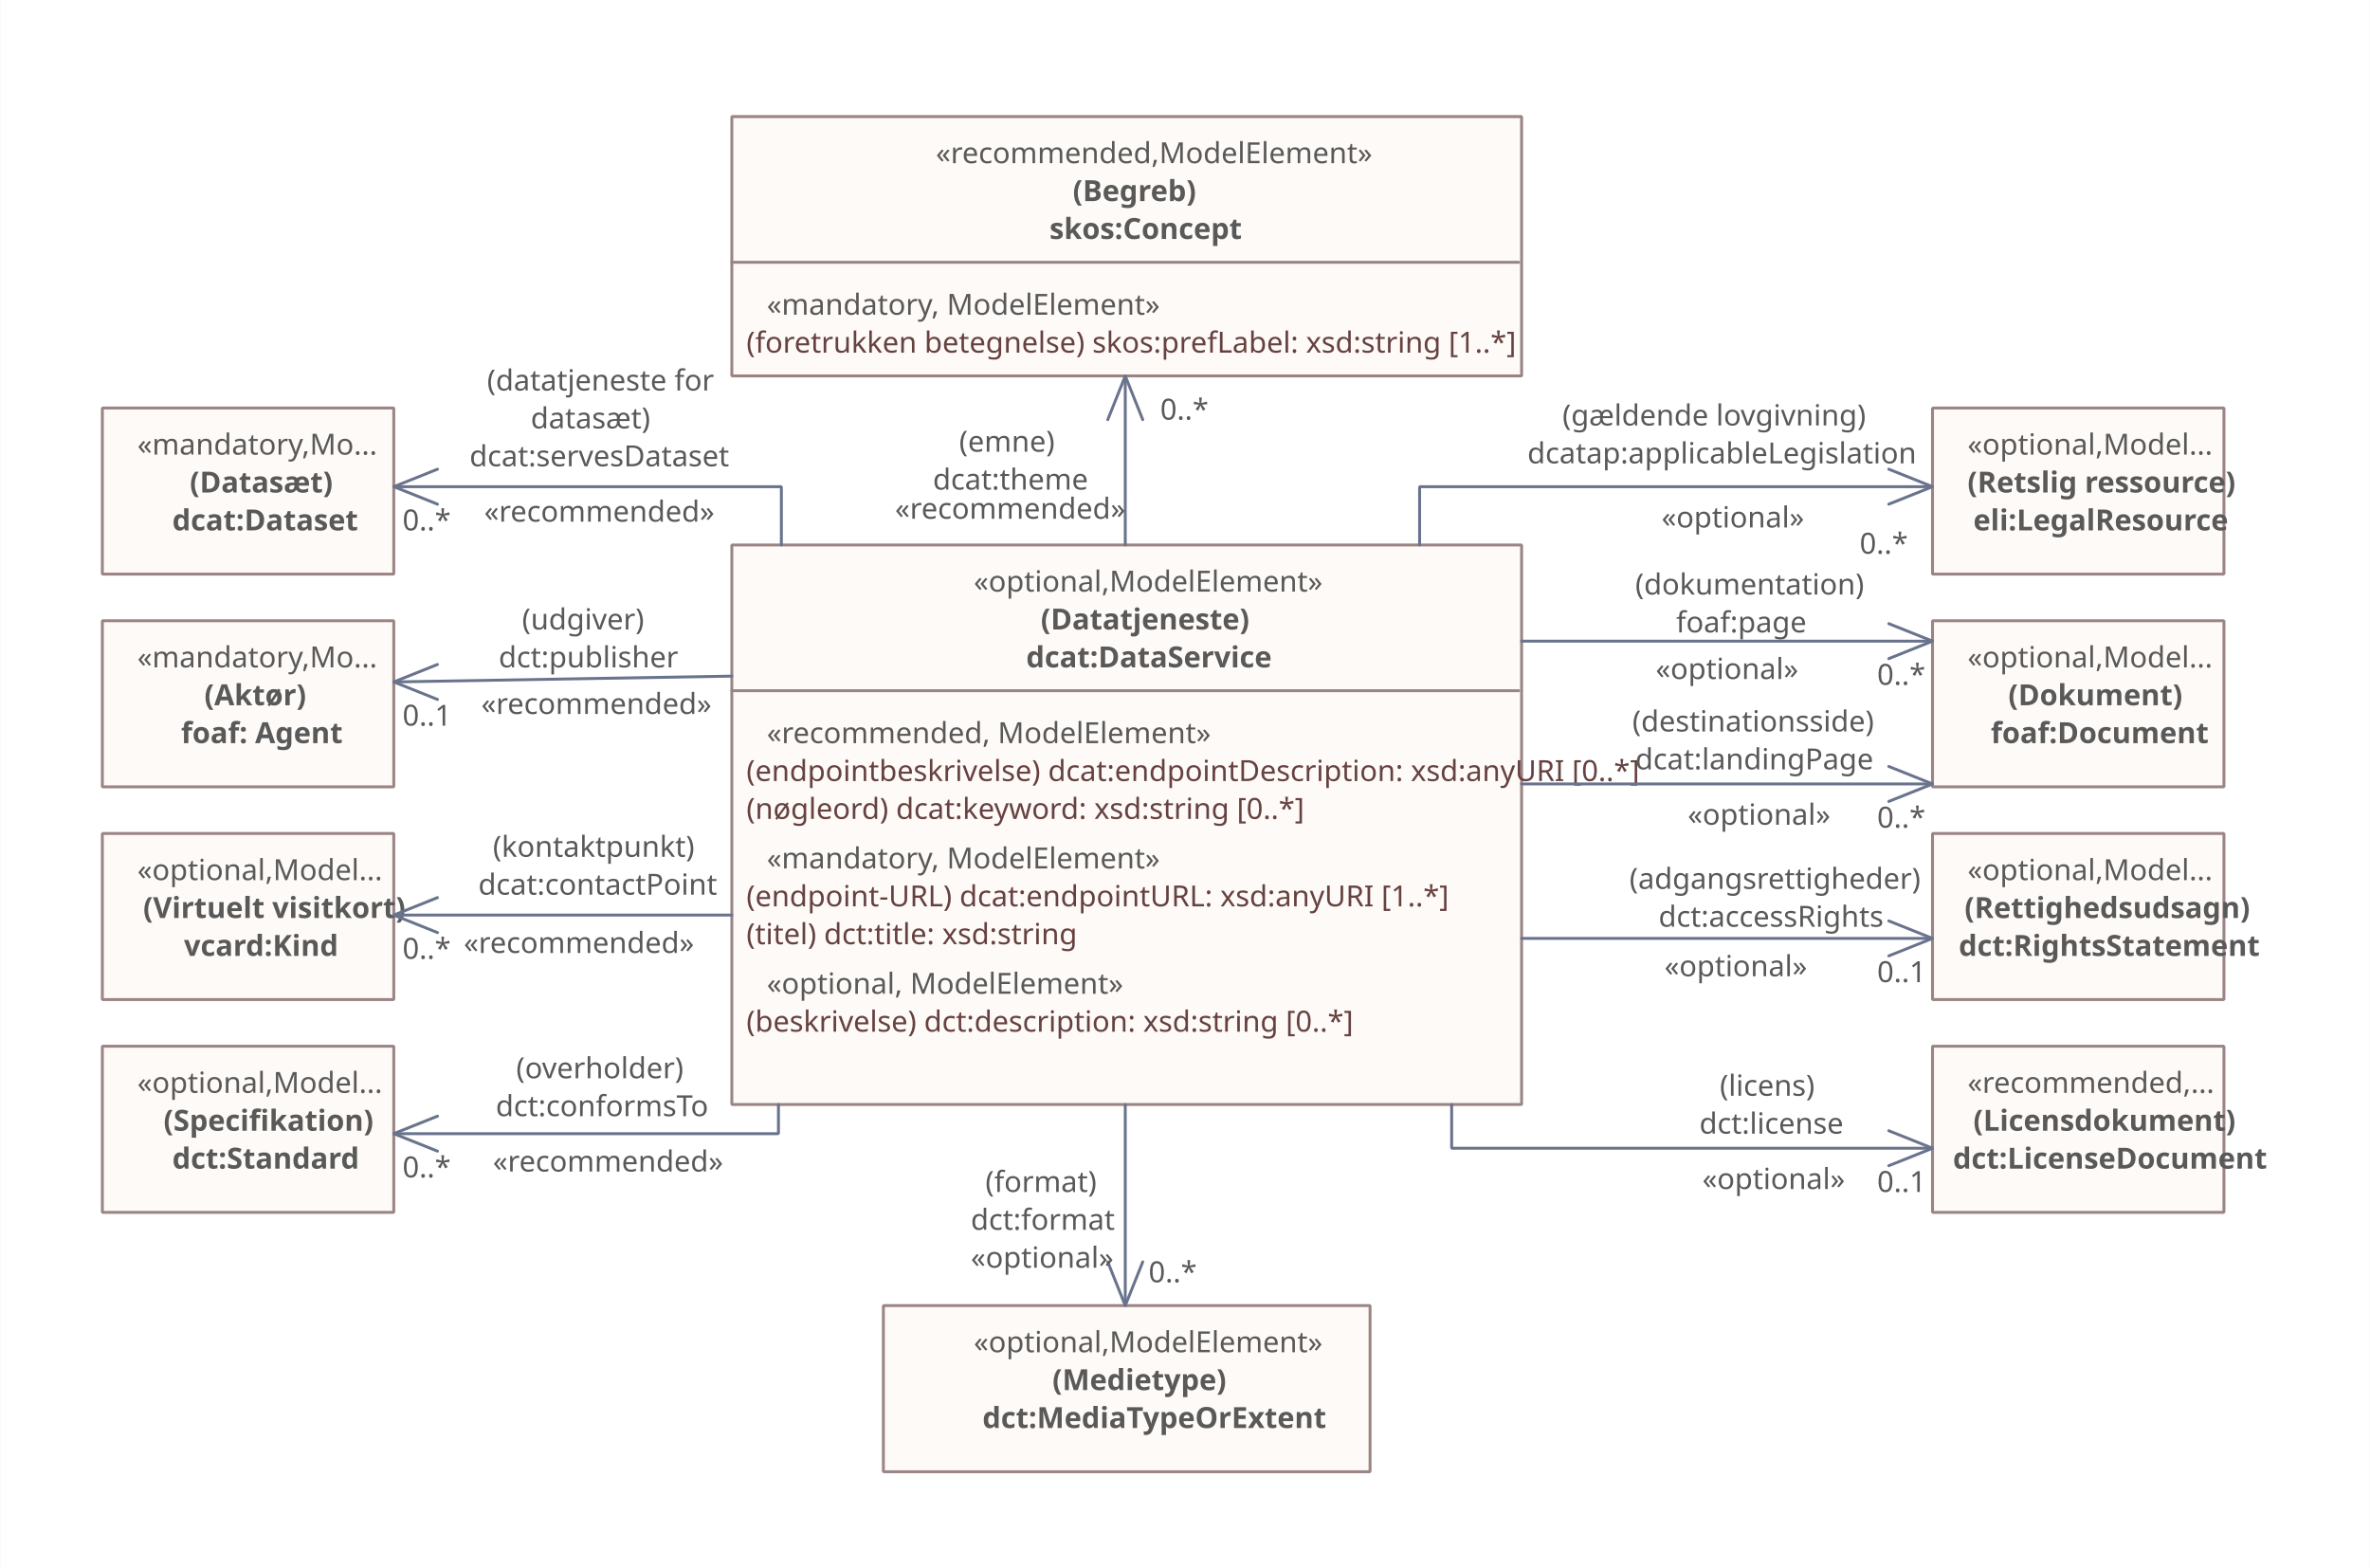
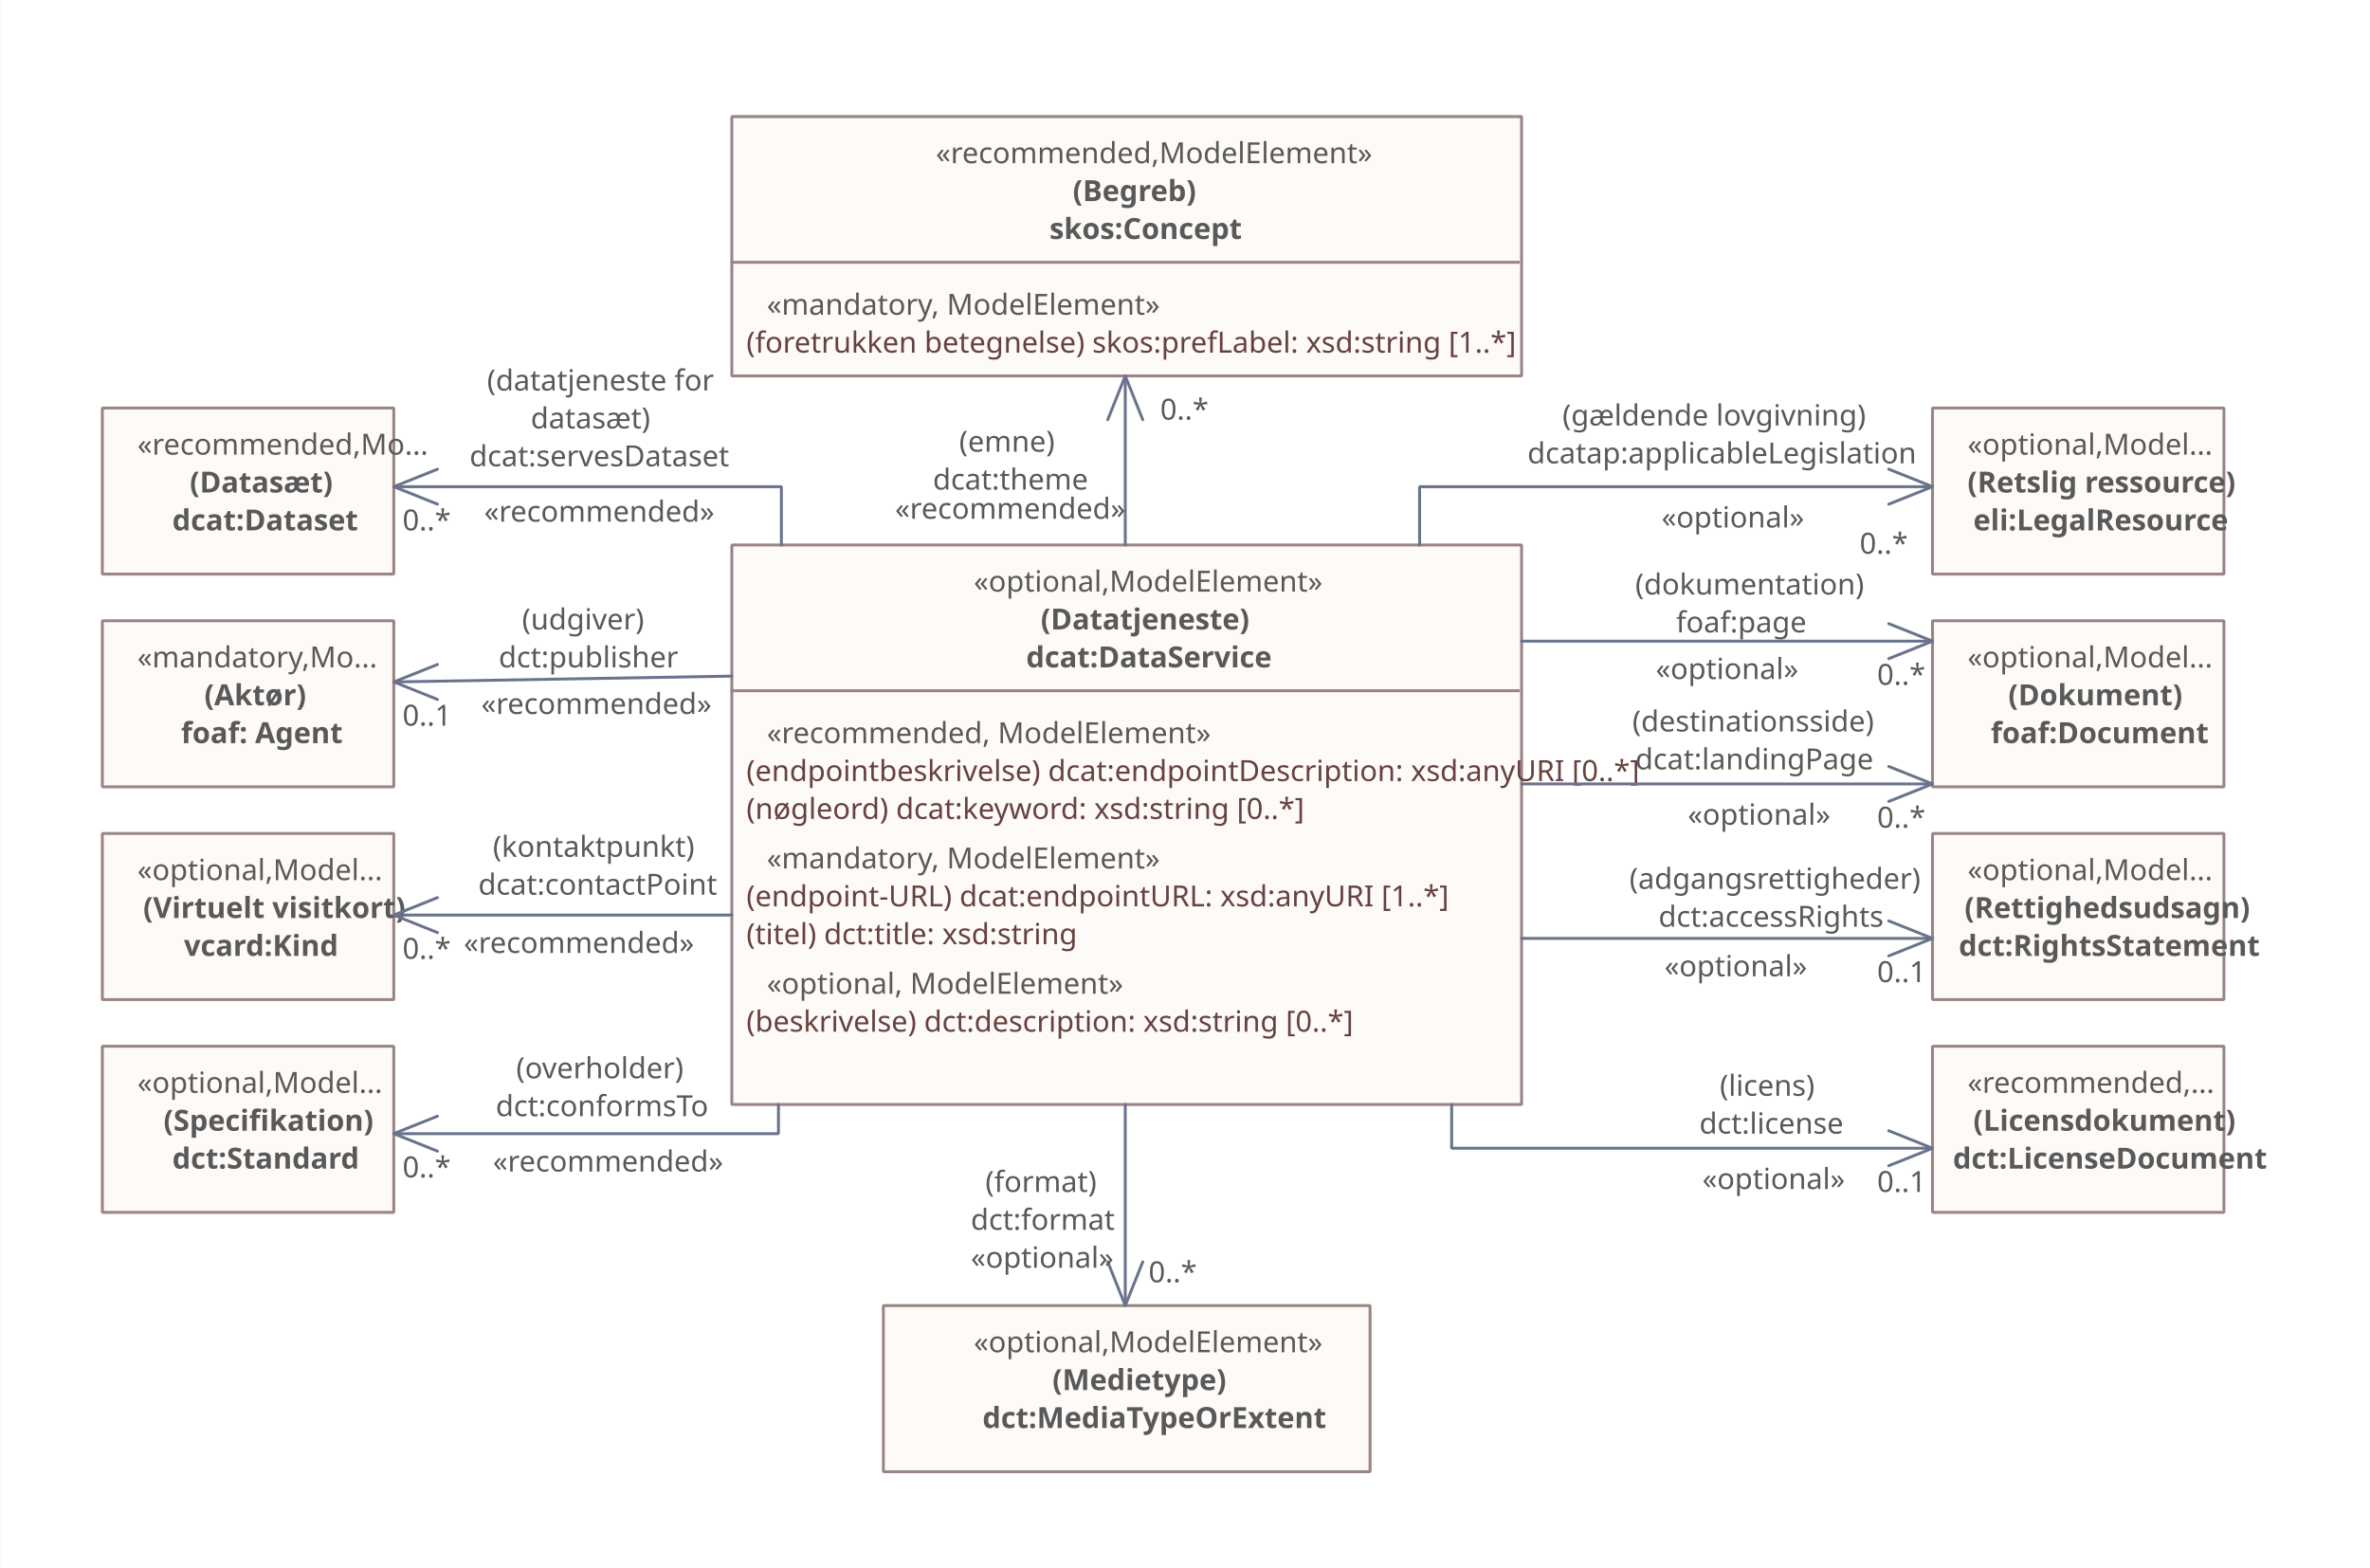
<svg xmlns="http://www.w3.org/2000/svg" width="21.51cm" height="14.23cm" viewBox="0 0 813 538">
  <g style="fill:#FFFFFF;fill-opacity:1.00;">
    <rect x="0" y="0" width="813" height="538" shape-rendering="auto" />
  </g>
  <g style="stroke-width:1;stroke-linecap:round;stroke-linejoin:bevel; fill:#FDFAF7;fill-opacity:1.00; stroke:#9A8484; stroke-opacity:1.00">
    <rect x="663" y="359" width="100" height="57" rx="0.00" shape-rendering="auto" />
  </g>
  <g style="stroke-width:1;stroke-linecap:round;stroke-linejoin:bevel; fill:#595959;fill-opacity:1.00; stroke:#000000; stroke-opacity:0.00">
    <text x="675.00" y="375.00" textLength="75" style="font-family:Calibri; font-weight:0; font-style:normal; font-size:10px; fill:#595959;fill-opacity:1.00; stroke:#000000; stroke-opacity:0.00 stroke-width:0; white-space: pre;" xml:space="preserve" transform="rotate(-0.00 675.00 375.00)">«recommended,...</text>
    <text x="677.00" y="388.00" textLength="71" style="font-family:Calibri; font-weight:700; font-style:normal; font-size:10px; fill:#595959;fill-opacity:1.00; stroke:#000000; stroke-opacity:0.00 stroke-width:0; white-space: pre;" xml:space="preserve" transform="rotate(-0.00 677.00 388.00)">(Licensdokument)</text>
    <text x="670.00" y="401.00" textLength="85" style="font-family:Calibri; font-weight:700; font-style:normal; font-size:10px; fill:#595959;fill-opacity:1.00; stroke:#000000; stroke-opacity:0.00 stroke-width:0; white-space: pre;" xml:space="preserve" transform="rotate(-0.00 670.00 401.00)">dct:LicenseDocument</text>
  </g>
  <g style="stroke-width:1;stroke-linecap:round;stroke-linejoin:bevel; fill:#FDFAF7;fill-opacity:1.00; stroke:#9A8484; stroke-opacity:1.00">
    <rect x="663" y="286" width="100" height="57" rx="0.00" shape-rendering="auto" />
  </g>
  <g style="stroke-width:1;stroke-linecap:round;stroke-linejoin:bevel; fill:#595959;fill-opacity:1.00; stroke:#000000; stroke-opacity:0.00">
    <text x="675.00" y="302.00" textLength="75" style="font-family:Calibri; font-weight:0; font-style:normal; font-size:10px; fill:#595959;fill-opacity:1.00; stroke:#000000; stroke-opacity:0.00 stroke-width:0; white-space: pre;" xml:space="preserve" transform="rotate(-0.00 675.00 302.00)">«optional,Model...</text>
    <text x="674.00" y="315.00" textLength="78" style="font-family:Calibri; font-weight:700; font-style:normal; font-size:10px; fill:#595959;fill-opacity:1.00; stroke:#000000; stroke-opacity:0.00 stroke-width:0; white-space: pre;" xml:space="preserve" transform="rotate(-0.00 674.00 315.00)">(Rettighedsudsagn)</text>
    <text x="672.00" y="328.00" textLength="82" style="font-family:Calibri; font-weight:700; font-style:normal; font-size:10px; fill:#595959;fill-opacity:1.00; stroke:#000000; stroke-opacity:0.00 stroke-width:0; white-space: pre;" xml:space="preserve" transform="rotate(-0.00 672.00 328.00)">dct:RightsStatement</text>
  </g>
  <g style="stroke-width:1;stroke-linecap:round;stroke-linejoin:bevel; fill:#FDFAF7;fill-opacity:1.00; stroke:#9A8484; stroke-opacity:1.00">
    <rect x="35" y="213" width="100" height="57" rx="0.00" shape-rendering="auto" />
  </g>
  <g style="stroke-width:1;stroke-linecap:round;stroke-linejoin:bevel; fill:#595959;fill-opacity:1.00; stroke:#000000; stroke-opacity:0.00">
    <text x="47.00" y="229.00" textLength="75" style="font-family:Calibri; font-weight:0; font-style:normal; font-size:10px; fill:#595959;fill-opacity:1.00; stroke:#000000; stroke-opacity:0.00 stroke-width:0; white-space: pre;" xml:space="preserve" transform="rotate(-0.00 47.00 229.00)">«mandatory,Mo...</text>
    <text x="70.00" y="242.00" textLength="29" style="font-family:Calibri; font-weight:700; font-style:normal; font-size:10px; fill:#595959;fill-opacity:1.00; stroke:#000000; stroke-opacity:0.00 stroke-width:0; white-space: pre;" xml:space="preserve" transform="rotate(-0.00 70.00 242.00)">(Aktør)</text>
    <text x="62.00" y="255.00" textLength="45" style="font-family:Calibri; font-weight:700; font-style:normal; font-size:10px; fill:#595959;fill-opacity:1.00; stroke:#000000; stroke-opacity:0.00 stroke-width:0; white-space: pre;" xml:space="preserve" transform="rotate(-0.00 62.00 255.00)">foaf: Agent</text>
  </g>
  <g style="stroke-width:1;stroke-linecap:round;stroke-linejoin:bevel; fill:#FDFAF7;fill-opacity:1.00; stroke:#9A8484; stroke-opacity:1.00">
    <rect x="251" y="187" width="271" height="192" rx="0.00" shape-rendering="auto" />
  </g>
  <g style="stroke-width:1;stroke-linecap:round;stroke-linejoin:bevel; fill:#595959;fill-opacity:1.00; stroke:#000000; stroke-opacity:0.00">
    <text x="334.00" y="203.00" textLength="104" style="font-family:Calibri; font-weight:0; font-style:normal; font-size:10px; fill:#595959;fill-opacity:1.00; stroke:#000000; stroke-opacity:0.00 stroke-width:0; white-space: pre;" xml:space="preserve" transform="rotate(-0.00 334.00 203.00)">«optional,ModelElement»</text>
    <text x="357.00" y="216.00" textLength="58" style="font-family:Calibri; font-weight:700; font-style:normal; font-size:10px; fill:#595959;fill-opacity:1.00; stroke:#000000; stroke-opacity:0.00 stroke-width:0; white-space: pre;" xml:space="preserve" transform="rotate(-0.00 357.00 216.00)">(Datatjeneste)</text>
    <text x="352.00" y="229.00" textLength="69" style="font-family:Calibri; font-weight:700; font-style:normal; font-size:10px; fill:#595959;fill-opacity:1.00; stroke:#000000; stroke-opacity:0.00 stroke-width:0; white-space: pre;" xml:space="preserve" transform="rotate(-0.00 352.00 229.00)">dcat:DataService</text>
  </g>
  <g style="stroke-width:1;stroke-linecap:round;stroke-linejoin:bevel; fill:#000000;fill-opacity:0.00; stroke:#9A8484; stroke-opacity:1.00">
    <path d="M 251 237 L 521 237" shape-rendering="auto" />
  </g>
  <g style="stroke-width:1;stroke-linecap:round;stroke-linejoin:bevel; fill:#595959;fill-opacity:1.00; stroke:#000000; stroke-opacity:0.00">
    <text x="263.00" y="255.00" textLength="132" style="font-family:Calibri; font-weight:0; font-style:normal; font-size:10px; fill:#595959;fill-opacity:1.00; stroke:#000000; stroke-opacity:0.00 stroke-width:0; white-space: pre;" xml:space="preserve" transform="rotate(-0.00 263.00 255.00)">«recommended, ModelElement»</text>
  </g>
  <g style="stroke-width:1;stroke-linecap:round;stroke-linejoin:bevel; fill:#66413F;fill-opacity:1.00; stroke:#000000; stroke-opacity:0.00">
    <text x="256.00" y="268.00" textLength="261" style="font-family:Calibri; font-weight:0; font-style:normal; font-size:10px; fill:#66413F;fill-opacity:1.00; stroke:#000000; stroke-opacity:0.00 stroke-width:0; white-space: pre;" xml:space="preserve" transform="rotate(-0.00 256.00 268.00)">(endpointbeskrivelse) dcat:endpointDescription: xsd:anyURI [0..*]</text>
    <text x="256.00" y="281.00" textLength="165" style="font-family:Calibri; font-weight:0; font-style:normal; font-size:10px; fill:#66413F;fill-opacity:1.00; stroke:#000000; stroke-opacity:0.00 stroke-width:0; white-space: pre;" xml:space="preserve" transform="rotate(-0.00 256.00 281.00)">(nøgleord) dcat:keyword: xsd:string [0..*]</text>
  </g>
  <g style="stroke-width:1;stroke-linecap:round;stroke-linejoin:bevel; fill:#595959;fill-opacity:1.00; stroke:#000000; stroke-opacity:0.00">
    <text x="263.00" y="298.00" textLength="118" style="font-family:Calibri; font-weight:0; font-style:normal; font-size:10px; fill:#595959;fill-opacity:1.00; stroke:#000000; stroke-opacity:0.00 stroke-width:0; white-space: pre;" xml:space="preserve" transform="rotate(-0.00 263.00 298.00)">«mandatory, ModelElement»</text>
  </g>
  <g style="stroke-width:1;stroke-linecap:round;stroke-linejoin:bevel; fill:#66413F;fill-opacity:1.00; stroke:#000000; stroke-opacity:0.00">
    <text x="256.00" y="311.00" textLength="205" style="font-family:Calibri; font-weight:0; font-style:normal; font-size:10px; fill:#66413F;fill-opacity:1.00; stroke:#000000; stroke-opacity:0.00 stroke-width:0; white-space: pre;" xml:space="preserve" transform="rotate(-0.00 256.00 311.00)">(endpoint-URL) dcat:endpointURL: xsd:anyURI [1..*]</text>
    <text x="256.00" y="324.00" textLength="96" style="font-family:Calibri; font-weight:0; font-style:normal; font-size:10px; fill:#66413F;fill-opacity:1.00; stroke:#000000; stroke-opacity:0.00 stroke-width:0; white-space: pre;" xml:space="preserve" transform="rotate(-0.00 256.00 324.00)">(titel) dct:title: xsd:string</text>
  </g>
  <g style="stroke-width:1;stroke-linecap:round;stroke-linejoin:bevel; fill:#595959;fill-opacity:1.00; stroke:#000000; stroke-opacity:0.00">
    <text x="263.00" y="341.00" textLength="106" style="font-family:Calibri; font-weight:0; font-style:normal; font-size:10px; fill:#595959;fill-opacity:1.00; stroke:#000000; stroke-opacity:0.00 stroke-width:0; white-space: pre;" xml:space="preserve" transform="rotate(-0.00 263.00 341.00)">«optional, ModelElement»</text>
  </g>
  <g style="stroke-width:1;stroke-linecap:round;stroke-linejoin:bevel; fill:#66413F;fill-opacity:1.00; stroke:#000000; stroke-opacity:0.00">
    <text x="256.00" y="354.00" textLength="178" style="font-family:Calibri; font-weight:0; font-style:normal; font-size:10px; fill:#66413F;fill-opacity:1.00; stroke:#000000; stroke-opacity:0.00 stroke-width:0; white-space: pre;" xml:space="preserve" transform="rotate(-0.00 256.00 354.00)">(beskrivelse) dct:description: xsd:string [0..*]</text>
  </g>
  <g style="stroke-width:1;stroke-linecap:round;stroke-linejoin:bevel; fill:#FDFAF7;fill-opacity:1.00; stroke:#9A8484; stroke-opacity:1.00">
    <rect x="35" y="140" width="100" height="57" rx="0.00" shape-rendering="auto" />
  </g>
  <g style="stroke-width:1;stroke-linecap:round;stroke-linejoin:bevel; fill:#595959;fill-opacity:1.00; stroke:#000000; stroke-opacity:0.00">
-     <text x="47.00" y="156.00" textLength="75" style="font-family:Calibri; font-weight:0; font-style:normal; font-size:10px; fill:#595959;fill-opacity:1.00; stroke:#000000; stroke-opacity:0.00 stroke-width:0; white-space: pre;" xml:space="preserve" transform="rotate(-0.00 47.00 156.00)">«mandatory,Mo...</text>
+     <text x="47.00" y="156.00" textLength="75" style="font-family:Calibri; font-weight:0; font-style:normal; font-size:10px; fill:#595959;fill-opacity:1.00; stroke:#000000; stroke-opacity:0.00 stroke-width:0; white-space: pre;" xml:space="preserve" transform="rotate(-0.00 47.00 156.00)">«recommended,Mo...</text>
    <text x="65.00" y="169.00" textLength="40" style="font-family:Calibri; font-weight:700; font-style:normal; font-size:10px; fill:#595959;fill-opacity:1.00; stroke:#000000; stroke-opacity:0.00 stroke-width:0; white-space: pre;" xml:space="preserve" transform="rotate(-0.00 65.00 169.00)">(Datasæt)</text>
    <text x="59.00" y="182.00" textLength="51" style="font-family:Calibri; font-weight:700; font-style:normal; font-size:10px; fill:#595959;fill-opacity:1.00; stroke:#000000; stroke-opacity:0.00 stroke-width:0; white-space: pre;" xml:space="preserve" transform="rotate(-0.00 59.00 182.00)">dcat:Dataset</text>
  </g>
  <g style="stroke-width:1;stroke-linecap:round;stroke-linejoin:bevel; fill:#FDFAF7;fill-opacity:1.00; stroke:#9A8484; stroke-opacity:1.00">
    <rect x="35" y="286" width="100" height="57" rx="0.00" shape-rendering="auto" />
  </g>
  <g style="stroke-width:1;stroke-linecap:round;stroke-linejoin:bevel; fill:#595959;fill-opacity:1.00; stroke:#000000; stroke-opacity:0.00">
    <text x="47.00" y="302.00" textLength="75" style="font-family:Calibri; font-weight:0; font-style:normal; font-size:10px; fill:#595959;fill-opacity:1.00; stroke:#000000; stroke-opacity:0.00 stroke-width:0; white-space: pre;" xml:space="preserve" transform="rotate(-0.00 47.00 302.00)">«optional,Model...</text>
    <text x="49.00" y="315.00" textLength="71" style="font-family:Calibri; font-weight:700; font-style:normal; font-size:10px; fill:#595959;fill-opacity:1.00; stroke:#000000; stroke-opacity:0.00 stroke-width:0; white-space: pre;" xml:space="preserve" transform="rotate(-0.00 49.00 315.00)">(Virtuelt visitkort)</text>
    <text x="63.00" y="328.00" textLength="43" style="font-family:Calibri; font-weight:700; font-style:normal; font-size:10px; fill:#595959;fill-opacity:1.00; stroke:#000000; stroke-opacity:0.00 stroke-width:0; white-space: pre;" xml:space="preserve" transform="rotate(-0.00 63.00 328.00)">vcard:Kind</text>
  </g>
  <g style="stroke-width:1;stroke-linecap:round;stroke-linejoin:bevel; fill:#FDFAF7;fill-opacity:1.00; stroke:#9A8484; stroke-opacity:1.00">
    <rect x="35" y="359" width="100" height="57" rx="0.00" shape-rendering="auto" />
  </g>
  <g style="stroke-width:1;stroke-linecap:round;stroke-linejoin:bevel; fill:#595959;fill-opacity:1.00; stroke:#000000; stroke-opacity:0.00">
    <text x="47.00" y="375.00" textLength="75" style="font-family:Calibri; font-weight:0; font-style:normal; font-size:10px; fill:#595959;fill-opacity:1.00; stroke:#000000; stroke-opacity:0.00 stroke-width:0; white-space: pre;" xml:space="preserve" transform="rotate(-0.00 47.00 375.00)">«optional,Model...</text>
    <text x="56.00" y="388.00" textLength="57" style="font-family:Calibri; font-weight:700; font-style:normal; font-size:10px; fill:#595959;fill-opacity:1.00; stroke:#000000; stroke-opacity:0.00 stroke-width:0; white-space: pre;" xml:space="preserve" transform="rotate(-0.00 56.00 388.00)">(Specifikation)</text>
    <text x="59.00" y="401.00" textLength="52" style="font-family:Calibri; font-weight:700; font-style:normal; font-size:10px; fill:#595959;fill-opacity:1.00; stroke:#000000; stroke-opacity:0.00 stroke-width:0; white-space: pre;" xml:space="preserve" transform="rotate(-0.00 59.00 401.00)">dct:Standard</text>
  </g>
  <g style="stroke-width:1;stroke-linecap:round;stroke-linejoin:bevel; fill:#FDFAF7;fill-opacity:1.00; stroke:#9A8484; stroke-opacity:1.00">
    <rect x="663" y="213" width="100" height="57" rx="0.00" shape-rendering="auto" />
  </g>
  <g style="stroke-width:1;stroke-linecap:round;stroke-linejoin:bevel; fill:#595959;fill-opacity:1.00; stroke:#000000; stroke-opacity:0.00">
    <text x="675.00" y="229.00" textLength="75" style="font-family:Calibri; font-weight:0; font-style:normal; font-size:10px; fill:#595959;fill-opacity:1.00; stroke:#000000; stroke-opacity:0.00 stroke-width:0; white-space: pre;" xml:space="preserve" transform="rotate(-0.00 675.00 229.00)">«optional,Model...</text>
    <text x="689.00" y="242.00" textLength="48" style="font-family:Calibri; font-weight:700; font-style:normal; font-size:10px; fill:#595959;fill-opacity:1.00; stroke:#000000; stroke-opacity:0.00 stroke-width:0; white-space: pre;" xml:space="preserve" transform="rotate(-0.00 689.00 242.00)">(Dokument)</text>
    <text x="683.00" y="255.00" textLength="60" style="font-family:Calibri; font-weight:700; font-style:normal; font-size:10px; fill:#595959;fill-opacity:1.00; stroke:#000000; stroke-opacity:0.00 stroke-width:0; white-space: pre;" xml:space="preserve" transform="rotate(-0.00 683.00 255.00)">foaf:Document</text>
  </g>
  <g style="stroke-width:1;stroke-linecap:round;stroke-linejoin:bevel; fill:#FDFAF7;fill-opacity:1.00; stroke:#9A8484; stroke-opacity:1.00">
    <rect x="251" y="40" width="271" height="89" rx="0.00" shape-rendering="auto" />
  </g>
  <g style="stroke-width:1;stroke-linecap:round;stroke-linejoin:bevel; fill:#595959;fill-opacity:1.00; stroke:#000000; stroke-opacity:0.00">
    <text x="321.00" y="56.00" textLength="130" style="font-family:Calibri; font-weight:0; font-style:normal; font-size:10px; fill:#595959;fill-opacity:1.00; stroke:#000000; stroke-opacity:0.00 stroke-width:0; white-space: pre;" xml:space="preserve" transform="rotate(-0.00 321.00 56.00)">«recommended,ModelElement»</text>
    <text x="368.00" y="69.00" textLength="36" style="font-family:Calibri; font-weight:700; font-style:normal; font-size:10px; fill:#595959;fill-opacity:1.00; stroke:#000000; stroke-opacity:0.00 stroke-width:0; white-space: pre;" xml:space="preserve" transform="rotate(-0.00 368.00 69.00)">(Begreb)</text>
    <text x="360.00" y="82.00" textLength="53" style="font-family:Calibri; font-weight:700; font-style:normal; font-size:10px; fill:#595959;fill-opacity:1.00; stroke:#000000; stroke-opacity:0.00 stroke-width:0; white-space: pre;" xml:space="preserve" transform="rotate(-0.00 360.00 82.00)">skos:Concept</text>
  </g>
  <g style="stroke-width:1;stroke-linecap:round;stroke-linejoin:bevel; fill:#000000;fill-opacity:0.00; stroke:#9A8484; stroke-opacity:1.00">
    <path d="M 251 90 L 521 90" shape-rendering="auto" />
  </g>
  <g style="stroke-width:1;stroke-linecap:round;stroke-linejoin:bevel; fill:#595959;fill-opacity:1.00; stroke:#000000; stroke-opacity:0.00">
    <text x="263.00" y="108.00" textLength="118" style="font-family:Calibri; font-weight:0; font-style:normal; font-size:10px; fill:#595959;fill-opacity:1.00; stroke:#000000; stroke-opacity:0.00 stroke-width:0; white-space: pre;" xml:space="preserve" transform="rotate(-0.00 263.00 108.00)">«mandatory, ModelElement»</text>
  </g>
  <g style="stroke-width:1;stroke-linecap:round;stroke-linejoin:bevel; fill:#66413F;fill-opacity:1.00; stroke:#000000; stroke-opacity:0.00">
    <text x="256.00" y="121.00" textLength="226" style="font-family:Calibri; font-weight:0; font-style:normal; font-size:10px; fill:#66413F;fill-opacity:1.00; stroke:#000000; stroke-opacity:0.00 stroke-width:0; white-space: pre;" xml:space="preserve" transform="rotate(-0.00 256.00 121.00)">(foretrukken betegnelse) skos:prefLabel: xsd:string [1..*]</text>
  </g>
  <g style="stroke-width:1;stroke-linecap:round;stroke-linejoin:bevel; fill:#FDFAF7;fill-opacity:1.00; stroke:#9A8484; stroke-opacity:1.00">
    <rect x="663" y="140" width="100" height="57" rx="0.00" shape-rendering="auto" />
  </g>
  <g style="stroke-width:1;stroke-linecap:round;stroke-linejoin:bevel; fill:#595959;fill-opacity:1.00; stroke:#000000; stroke-opacity:0.00">
    <text x="675.00" y="156.00" textLength="75" style="font-family:Calibri; font-weight:0; font-style:normal; font-size:10px; fill:#595959;fill-opacity:1.00; stroke:#000000; stroke-opacity:0.00 stroke-width:0; white-space: pre;" xml:space="preserve" transform="rotate(-0.00 675.00 156.00)">«optional,Model...</text>
    <text x="675.00" y="169.00" textLength="75" style="font-family:Calibri; font-weight:700; font-style:normal; font-size:10px; fill:#595959;fill-opacity:1.00; stroke:#000000; stroke-opacity:0.00 stroke-width:0; white-space: pre;" xml:space="preserve" transform="rotate(-0.00 675.00 169.00)">(Retslig ressource)</text>
    <text x="677.00" y="182.00" textLength="71" style="font-family:Calibri; font-weight:700; font-style:normal; font-size:10px; fill:#595959;fill-opacity:1.00; stroke:#000000; stroke-opacity:0.00 stroke-width:0; white-space: pre;" xml:space="preserve" transform="rotate(-0.00 677.00 182.00)">eli:LegalResource</text>
  </g>
  <g style="stroke-width:1;stroke-linecap:round;stroke-linejoin:bevel; fill:#FDFAF7;fill-opacity:1.00; stroke:#9A8484; stroke-opacity:1.00">
    <rect x="303" y="448" width="167" height="57" rx="0.00" shape-rendering="auto" />
  </g>
  <g style="stroke-width:1;stroke-linecap:round;stroke-linejoin:bevel; fill:#595959;fill-opacity:1.00; stroke:#000000; stroke-opacity:0.00">
    <text x="334.00" y="464.00" textLength="104" style="font-family:Calibri; font-weight:0; font-style:normal; font-size:10px; fill:#595959;fill-opacity:1.00; stroke:#000000; stroke-opacity:0.00 stroke-width:0; white-space: pre;" xml:space="preserve" transform="rotate(-0.00 334.00 464.00)">«optional,ModelElement»</text>
    <text x="361.00" y="477.00" textLength="50" style="font-family:Calibri; font-weight:700; font-style:normal; font-size:10px; fill:#595959;fill-opacity:1.00; stroke:#000000; stroke-opacity:0.00 stroke-width:0; white-space: pre;" xml:space="preserve" transform="rotate(-0.00 361.00 477.00)">(Medietype)</text>
    <text x="337.00" y="490.00" textLength="98" style="font-family:Calibri; font-weight:700; font-style:normal; font-size:10px; fill:#595959;fill-opacity:1.00; stroke:#000000; stroke-opacity:0.00 stroke-width:0; white-space: pre;" xml:space="preserve" transform="rotate(-0.00 337.00 490.00)">dct:MediaTypeOrExtent</text>
  </g>
  <g style="stroke-width:1;stroke-linecap:round;stroke-linejoin:bevel; fill:#000000;fill-opacity:0.00; stroke:#69738C; stroke-opacity:1.00">
    <path d="M 522 322 L 663 322" shape-rendering="auto" />
    <path d="M 648 328 L 663 322 L 648 316" shape-rendering="auto" />
    <path d="M 498 379 L 498 394 L 663 394" shape-rendering="auto" />
    <path d="M 648 400 L 663 394 L 648 388" shape-rendering="auto" />
    <path d="M 268 187 L 268 167 L 135 167" shape-rendering="auto" />
    <path d="M 150 161 L 135 167 L 150 173" shape-rendering="auto" />
    <path d="M 251 232 L 135 234" shape-rendering="auto" />
    <path d="M 150 228 L 135 234 L 150 240" shape-rendering="auto" />
    <path d="M 251 314 L 135 314" shape-rendering="auto" />
    <path d="M 150 308 L 135 314 L 150 320" shape-rendering="auto" />
    <path d="M 267 379 L 267 389 L 135 389" shape-rendering="auto" />
    <path d="M 150 383 L 135 389 L 150 395" shape-rendering="auto" />
    <path d="M 522 269 L 663 269" shape-rendering="auto" />
    <path d="M 648 275 L 663 269 L 648 263" shape-rendering="auto" />
    <path d="M 386 187 L 386 129" shape-rendering="auto" />
    <path d="M 392 144 L 386 129 L 380 144" shape-rendering="auto" />
    <path d="M 522 220 L 663 220" shape-rendering="auto" />
    <path d="M 648 226 L 663 220 L 648 214" shape-rendering="auto" />
    <path d="M 487 187 L 487 167 L 663 167" shape-rendering="auto" />
    <path d="M 648 173 L 663 167 L 648 161" shape-rendering="auto" />
    <path d="M 386 379 L 386 448" shape-rendering="auto" />
    <path d="M 380 433 L 386 448 L 392 433" shape-rendering="auto" />
  </g>
  <g style="stroke-width:1;stroke-linecap:round;stroke-linejoin:bevel; fill:#595959;fill-opacity:1.00; stroke:#000000; stroke-opacity:0.00">
    <text x="333.00" y="435.00" textLength="42" style="font-family:Calibri; font-weight:0; font-style:normal; font-size:10px; fill:#595959;fill-opacity:1.00; stroke:#000000; stroke-opacity:0.00 stroke-width:0; white-space: pre;" xml:space="preserve" transform="rotate(-0.00 333.00 435.00)">«optional»</text>
    <text x="338.00" y="409.00" textLength="33" style="font-family:Calibri; font-weight:0; font-style:normal; font-size:10px; fill:#595959;fill-opacity:1.00; stroke:#000000; stroke-opacity:0.00 stroke-width:0; white-space: pre;" xml:space="preserve" transform="rotate(-0.00 338.00 409.00)">(format)</text>
    <text x="333.00" y="422.00" textLength="42" style="font-family:Calibri; font-weight:0; font-style:normal; font-size:10px; fill:#595959;fill-opacity:1.00; stroke:#000000; stroke-opacity:0.00 stroke-width:0; white-space: pre;" xml:space="preserve" transform="rotate(-0.00 333.00 422.00)">dct:format</text>
    <text x="394.00" y="440.00" textLength="16" style="font-family:Calibri; font-weight:0; font-style:normal; font-size:10px; fill:#595959;fill-opacity:1.00; stroke:#000000; stroke-opacity:0.00 stroke-width:0; white-space: pre;" xml:space="preserve" transform="rotate(-0.00 394.00 440.00)">0..*</text>
    <text x="584.00" y="408.00" textLength="42" style="font-family:Calibri; font-weight:0; font-style:normal; font-size:10px; fill:#595959;fill-opacity:1.00; stroke:#000000; stroke-opacity:0.00 stroke-width:0; white-space: pre;" xml:space="preserve" transform="rotate(-0.00 584.00 408.00)">«optional»</text>
    <text x="590.00" y="376.00" textLength="28" style="font-family:Calibri; font-weight:0; font-style:normal; font-size:10px; fill:#595959;fill-opacity:1.00; stroke:#000000; stroke-opacity:0.00 stroke-width:0; white-space: pre;" xml:space="preserve" transform="rotate(-0.00 590.00 376.00)">(licens)</text>
    <text x="583.00" y="389.00" textLength="42" style="font-family:Calibri; font-weight:0; font-style:normal; font-size:10px; fill:#595959;fill-opacity:1.00; stroke:#000000; stroke-opacity:0.00 stroke-width:0; white-space: pre;" xml:space="preserve" transform="rotate(-0.00 583.00 389.00)">dct:license</text>
    <text x="644.00" y="409.00" textLength="16" style="font-family:Calibri; font-weight:0; font-style:normal; font-size:10px; fill:#595959;fill-opacity:1.00; stroke:#000000; stroke-opacity:0.00 stroke-width:0; white-space: pre;" xml:space="preserve" transform="rotate(-0.00 644.00 409.00)">0..1</text>
    <text x="307.00" y="178.00" textLength="68" style="font-family:Calibri; font-weight:0; font-style:normal; font-size:10px; fill:#595959;fill-opacity:1.00; stroke:#000000; stroke-opacity:0.00 stroke-width:0; white-space: pre;" xml:space="preserve" transform="rotate(-0.00 307.00 178.00)">«recommended»</text>
    <text x="329.00" y="155.00" textLength="29" style="font-family:Calibri; font-weight:0; font-style:normal; font-size:10px; fill:#595959;fill-opacity:1.00; stroke:#000000; stroke-opacity:0.00 stroke-width:0; white-space: pre;" xml:space="preserve" transform="rotate(-0.00 329.00 155.00)">(emne)</text>
    <text x="320.00" y="168.00" textLength="46" style="font-family:Calibri; font-weight:0; font-style:normal; font-size:10px; fill:#595959;fill-opacity:1.00; stroke:#000000; stroke-opacity:0.00 stroke-width:0; white-space: pre;" xml:space="preserve" transform="rotate(-0.00 320.00 168.00)">dcat:theme</text>
    <text x="398.00" y="144.00" textLength="16" style="font-family:Calibri; font-weight:0; font-style:normal; font-size:10px; fill:#595959;fill-opacity:1.00; stroke:#000000; stroke-opacity:0.00 stroke-width:0; white-space: pre;" xml:space="preserve" transform="rotate(-0.00 398.00 144.00)">0..*</text>
    <text x="169.00" y="402.00" textLength="68" style="font-family:Calibri; font-weight:0; font-style:normal; font-size:10px; fill:#595959;fill-opacity:1.00; stroke:#000000; stroke-opacity:0.00 stroke-width:0; white-space: pre;" xml:space="preserve" transform="rotate(-0.00 169.00 402.00)">«recommended»</text>
    <text x="177.00" y="370.00" textLength="49" style="font-family:Calibri; font-weight:0; font-style:normal; font-size:10px; fill:#595959;fill-opacity:1.00; stroke:#000000; stroke-opacity:0.00 stroke-width:0; white-space: pre;" xml:space="preserve" transform="rotate(-0.00 177.00 370.00)">(overholder)</text>
    <text x="170.00" y="383.00" textLength="62" style="font-family:Calibri; font-weight:0; font-style:normal; font-size:10px; fill:#595959;fill-opacity:1.00; stroke:#000000; stroke-opacity:0.00 stroke-width:0; white-space: pre;" xml:space="preserve" transform="rotate(-0.00 170.00 383.00)">dct:conformsTo</text>
    <text x="138.00" y="404.00" textLength="16" style="font-family:Calibri; font-weight:0; font-style:normal; font-size:10px; fill:#595959;fill-opacity:1.00; stroke:#000000; stroke-opacity:0.00 stroke-width:0; white-space: pre;" xml:space="preserve" transform="rotate(-0.00 138.00 404.00)">0..*</text>
    <text x="570.00" y="181.00" textLength="42" style="font-family:Calibri; font-weight:0; font-style:normal; font-size:10px; fill:#595959;fill-opacity:1.00; stroke:#000000; stroke-opacity:0.00 stroke-width:0; white-space: pre;" xml:space="preserve" transform="rotate(-0.00 570.00 181.00)">«optional»</text>
    <text x="536.00" y="146.00" textLength="89" style="font-family:Calibri; font-weight:0; font-style:normal; font-size:10px; fill:#595959;fill-opacity:1.00; stroke:#000000; stroke-opacity:0.00 stroke-width:0; white-space: pre;" xml:space="preserve" transform="rotate(-0.00 536.00 146.00)">(gældende lovgivning)</text>
    <text x="524.00" y="159.00" textLength="112" style="font-family:Calibri; font-weight:0; font-style:normal; font-size:10px; fill:#595959;fill-opacity:1.00; stroke:#000000; stroke-opacity:0.00 stroke-width:0; white-space: pre;" xml:space="preserve" transform="rotate(-0.00 524.00 159.00)">dcatap:applicableLegislation</text>
    <text x="638.00" y="190.00" textLength="16" style="font-family:Calibri; font-weight:0; font-style:normal; font-size:10px; fill:#595959;fill-opacity:1.00; stroke:#000000; stroke-opacity:0.00 stroke-width:0; white-space: pre;" xml:space="preserve" transform="rotate(-0.00 638.00 190.00)">0..*</text>
    <text x="165.00" y="245.00" textLength="68" style="font-family:Calibri; font-weight:0; font-style:normal; font-size:10px; fill:#595959;fill-opacity:1.00; stroke:#000000; stroke-opacity:0.00 stroke-width:0; white-space: pre;" xml:space="preserve" transform="rotate(-0.00 165.00 245.00)">«recommended»</text>
    <text x="179.00" y="216.00" textLength="36" style="font-family:Calibri; font-weight:0; font-style:normal; font-size:10px; fill:#595959;fill-opacity:1.00; stroke:#000000; stroke-opacity:0.00 stroke-width:0; white-space: pre;" xml:space="preserve" transform="rotate(-0.00 179.00 216.00)">(udgiver)</text>
    <text x="171.00" y="229.00" textLength="51" style="font-family:Calibri; font-weight:0; font-style:normal; font-size:10px; fill:#595959;fill-opacity:1.00; stroke:#000000; stroke-opacity:0.00 stroke-width:0; white-space: pre;" xml:space="preserve" transform="rotate(-0.00 171.00 229.00)">dct:publisher</text>
    <text x="138.00" y="249.00" textLength="16" style="font-family:Calibri; font-weight:0; font-style:normal; font-size:10px; fill:#595959;fill-opacity:1.00; stroke:#000000; stroke-opacity:0.00 stroke-width:0; white-space: pre;" xml:space="preserve" transform="rotate(-0.00 138.00 249.00)">0..1</text>
    <text x="571.00" y="335.00" textLength="42" style="font-family:Calibri; font-weight:0; font-style:normal; font-size:10px; fill:#595959;fill-opacity:1.00; stroke:#000000; stroke-opacity:0.00 stroke-width:0; white-space: pre;" xml:space="preserve" transform="rotate(-0.00 571.00 335.00)">«optional»</text>
    <text x="559.00" y="305.00" textLength="84" style="font-family:Calibri; font-weight:0; font-style:normal; font-size:10px; fill:#595959;fill-opacity:1.00; stroke:#000000; stroke-opacity:0.00 stroke-width:0; white-space: pre;" xml:space="preserve" transform="rotate(-0.00 559.00 305.00)">(adgangsrettigheder)</text>
    <text x="569.00" y="318.00" textLength="65" style="font-family:Calibri; font-weight:0; font-style:normal; font-size:10px; fill:#595959;fill-opacity:1.00; stroke:#000000; stroke-opacity:0.00 stroke-width:0; white-space: pre;" xml:space="preserve" transform="rotate(-0.00 569.00 318.00)">dct:accessRights</text>
    <text x="644.00" y="337.00" textLength="16" style="font-family:Calibri; font-weight:0; font-style:normal; font-size:10px; fill:#595959;fill-opacity:1.00; stroke:#000000; stroke-opacity:0.00 stroke-width:0; white-space: pre;" xml:space="preserve" transform="rotate(-0.00 644.00 337.00)">0..1</text>
    <text x="166.00" y="179.00" textLength="68" style="font-family:Calibri; font-weight:0; font-style:normal; font-size:10px; fill:#595959;fill-opacity:1.00; stroke:#000000; stroke-opacity:0.00 stroke-width:0; white-space: pre;" xml:space="preserve" transform="rotate(-0.00 166.00 179.00)">«recommended»</text>
    <text x="167.00" y="134.00" textLength="66" style="font-family:Calibri; font-weight:0; font-style:normal; font-size:10px; fill:#595959;fill-opacity:1.00; stroke:#000000; stroke-opacity:0.00 stroke-width:0; white-space: pre;" xml:space="preserve" transform="rotate(-0.00 167.00 134.00)">(datatjeneste for</text>
    <text x="182.00" y="147.00" textLength="36" style="font-family:Calibri; font-weight:0; font-style:normal; font-size:10px; fill:#595959;fill-opacity:1.00; stroke:#000000; stroke-opacity:0.00 stroke-width:0; white-space: pre;" xml:space="preserve" transform="rotate(-0.00 182.00 147.00)">datasæt)</text>
    <text x="161.00" y="160.00" textLength="77" style="font-family:Calibri; font-weight:0; font-style:normal; font-size:10px; fill:#595959;fill-opacity:1.00; stroke:#000000; stroke-opacity:0.00 stroke-width:0; white-space: pre;" xml:space="preserve" transform="rotate(-0.00 161.00 160.00)">dcat:servesDataset</text>
    <text x="138.00" y="182.00" textLength="16" style="font-family:Calibri; font-weight:0; font-style:normal; font-size:10px; fill:#595959;fill-opacity:1.00; stroke:#000000; stroke-opacity:0.00 stroke-width:0; white-space: pre;" xml:space="preserve" transform="rotate(-0.00 138.00 182.00)">0..*</text>
    <text x="159.00" y="327.00" textLength="68" style="font-family:Calibri; font-weight:0; font-style:normal; font-size:10px; fill:#595959;fill-opacity:1.00; stroke:#000000; stroke-opacity:0.00 stroke-width:0; white-space: pre;" xml:space="preserve" transform="rotate(-0.00 159.00 327.00)">«recommended»</text>
    <text x="169.00" y="294.00" textLength="60" style="font-family:Calibri; font-weight:0; font-style:normal; font-size:10px; fill:#595959;fill-opacity:1.00; stroke:#000000; stroke-opacity:0.00 stroke-width:0; white-space: pre;" xml:space="preserve" transform="rotate(-0.00 169.00 294.00)">(kontaktpunkt)</text>
    <text x="164.00" y="307.00" textLength="69" style="font-family:Calibri; font-weight:0; font-style:normal; font-size:10px; fill:#595959;fill-opacity:1.00; stroke:#000000; stroke-opacity:0.00 stroke-width:0; white-space: pre;" xml:space="preserve" transform="rotate(-0.00 164.00 307.00)">dcat:contactPoint</text>
    <text x="138.00" y="329.00" textLength="16" style="font-family:Calibri; font-weight:0; font-style:normal; font-size:10px; fill:#595959;fill-opacity:1.00; stroke:#000000; stroke-opacity:0.00 stroke-width:0; white-space: pre;" xml:space="preserve" transform="rotate(-0.00 138.00 329.00)">0..*</text>
    <text x="568.00" y="233.00" textLength="42" style="font-family:Calibri; font-weight:0; font-style:normal; font-size:10px; fill:#595959;fill-opacity:1.00; stroke:#000000; stroke-opacity:0.00 stroke-width:0; white-space: pre;" xml:space="preserve" transform="rotate(-0.00 568.00 233.00)">«optional»</text>
    <text x="561.00" y="204.00" textLength="67" style="font-family:Calibri; font-weight:0; font-style:normal; font-size:10px; fill:#595959;fill-opacity:1.00; stroke:#000000; stroke-opacity:0.00 stroke-width:0; white-space: pre;" xml:space="preserve" transform="rotate(-0.00 561.00 204.00)">(dokumentation)</text>
    <text x="575.00" y="217.00" textLength="39" style="font-family:Calibri; font-weight:0; font-style:normal; font-size:10px; fill:#595959;fill-opacity:1.00; stroke:#000000; stroke-opacity:0.00 stroke-width:0; white-space: pre;" xml:space="preserve" transform="rotate(-0.00 575.00 217.00)">foaf:page</text>
    <text x="644.00" y="235.00" textLength="16" style="font-family:Calibri; font-weight:0; font-style:normal; font-size:10px; fill:#595959;fill-opacity:1.00; stroke:#000000; stroke-opacity:0.00 stroke-width:0; white-space: pre;" xml:space="preserve" transform="rotate(-0.00 644.00 235.00)">0..*</text>
    <text x="579.00" y="283.00" textLength="42" style="font-family:Calibri; font-weight:0; font-style:normal; font-size:10px; fill:#595959;fill-opacity:1.00; stroke:#000000; stroke-opacity:0.00 stroke-width:0; white-space: pre;" xml:space="preserve" transform="rotate(-0.00 579.00 283.00)">«optional»</text>
    <text x="560.00" y="251.00" textLength="70" style="font-family:Calibri; font-weight:0; font-style:normal; font-size:10px; fill:#595959;fill-opacity:1.00; stroke:#000000; stroke-opacity:0.00 stroke-width:0; white-space: pre;" xml:space="preserve" transform="rotate(-0.00 560.00 251.00)">(destinationsside)</text>
    <text x="561.00" y="264.00" textLength="69" style="font-family:Calibri; font-weight:0; font-style:normal; font-size:10px; fill:#595959;fill-opacity:1.00; stroke:#000000; stroke-opacity:0.00 stroke-width:0; white-space: pre;" xml:space="preserve" transform="rotate(-0.00 561.00 264.00)">dcat:landingPage</text>
    <text x="644.00" y="284.00" textLength="16" style="font-family:Calibri; font-weight:0; font-style:normal; font-size:10px; fill:#595959;fill-opacity:1.00; stroke:#000000; stroke-opacity:0.00 stroke-width:0; white-space: pre;" xml:space="preserve" transform="rotate(-0.00 644.00 284.00)">0..*</text>
  </g>
</svg>
